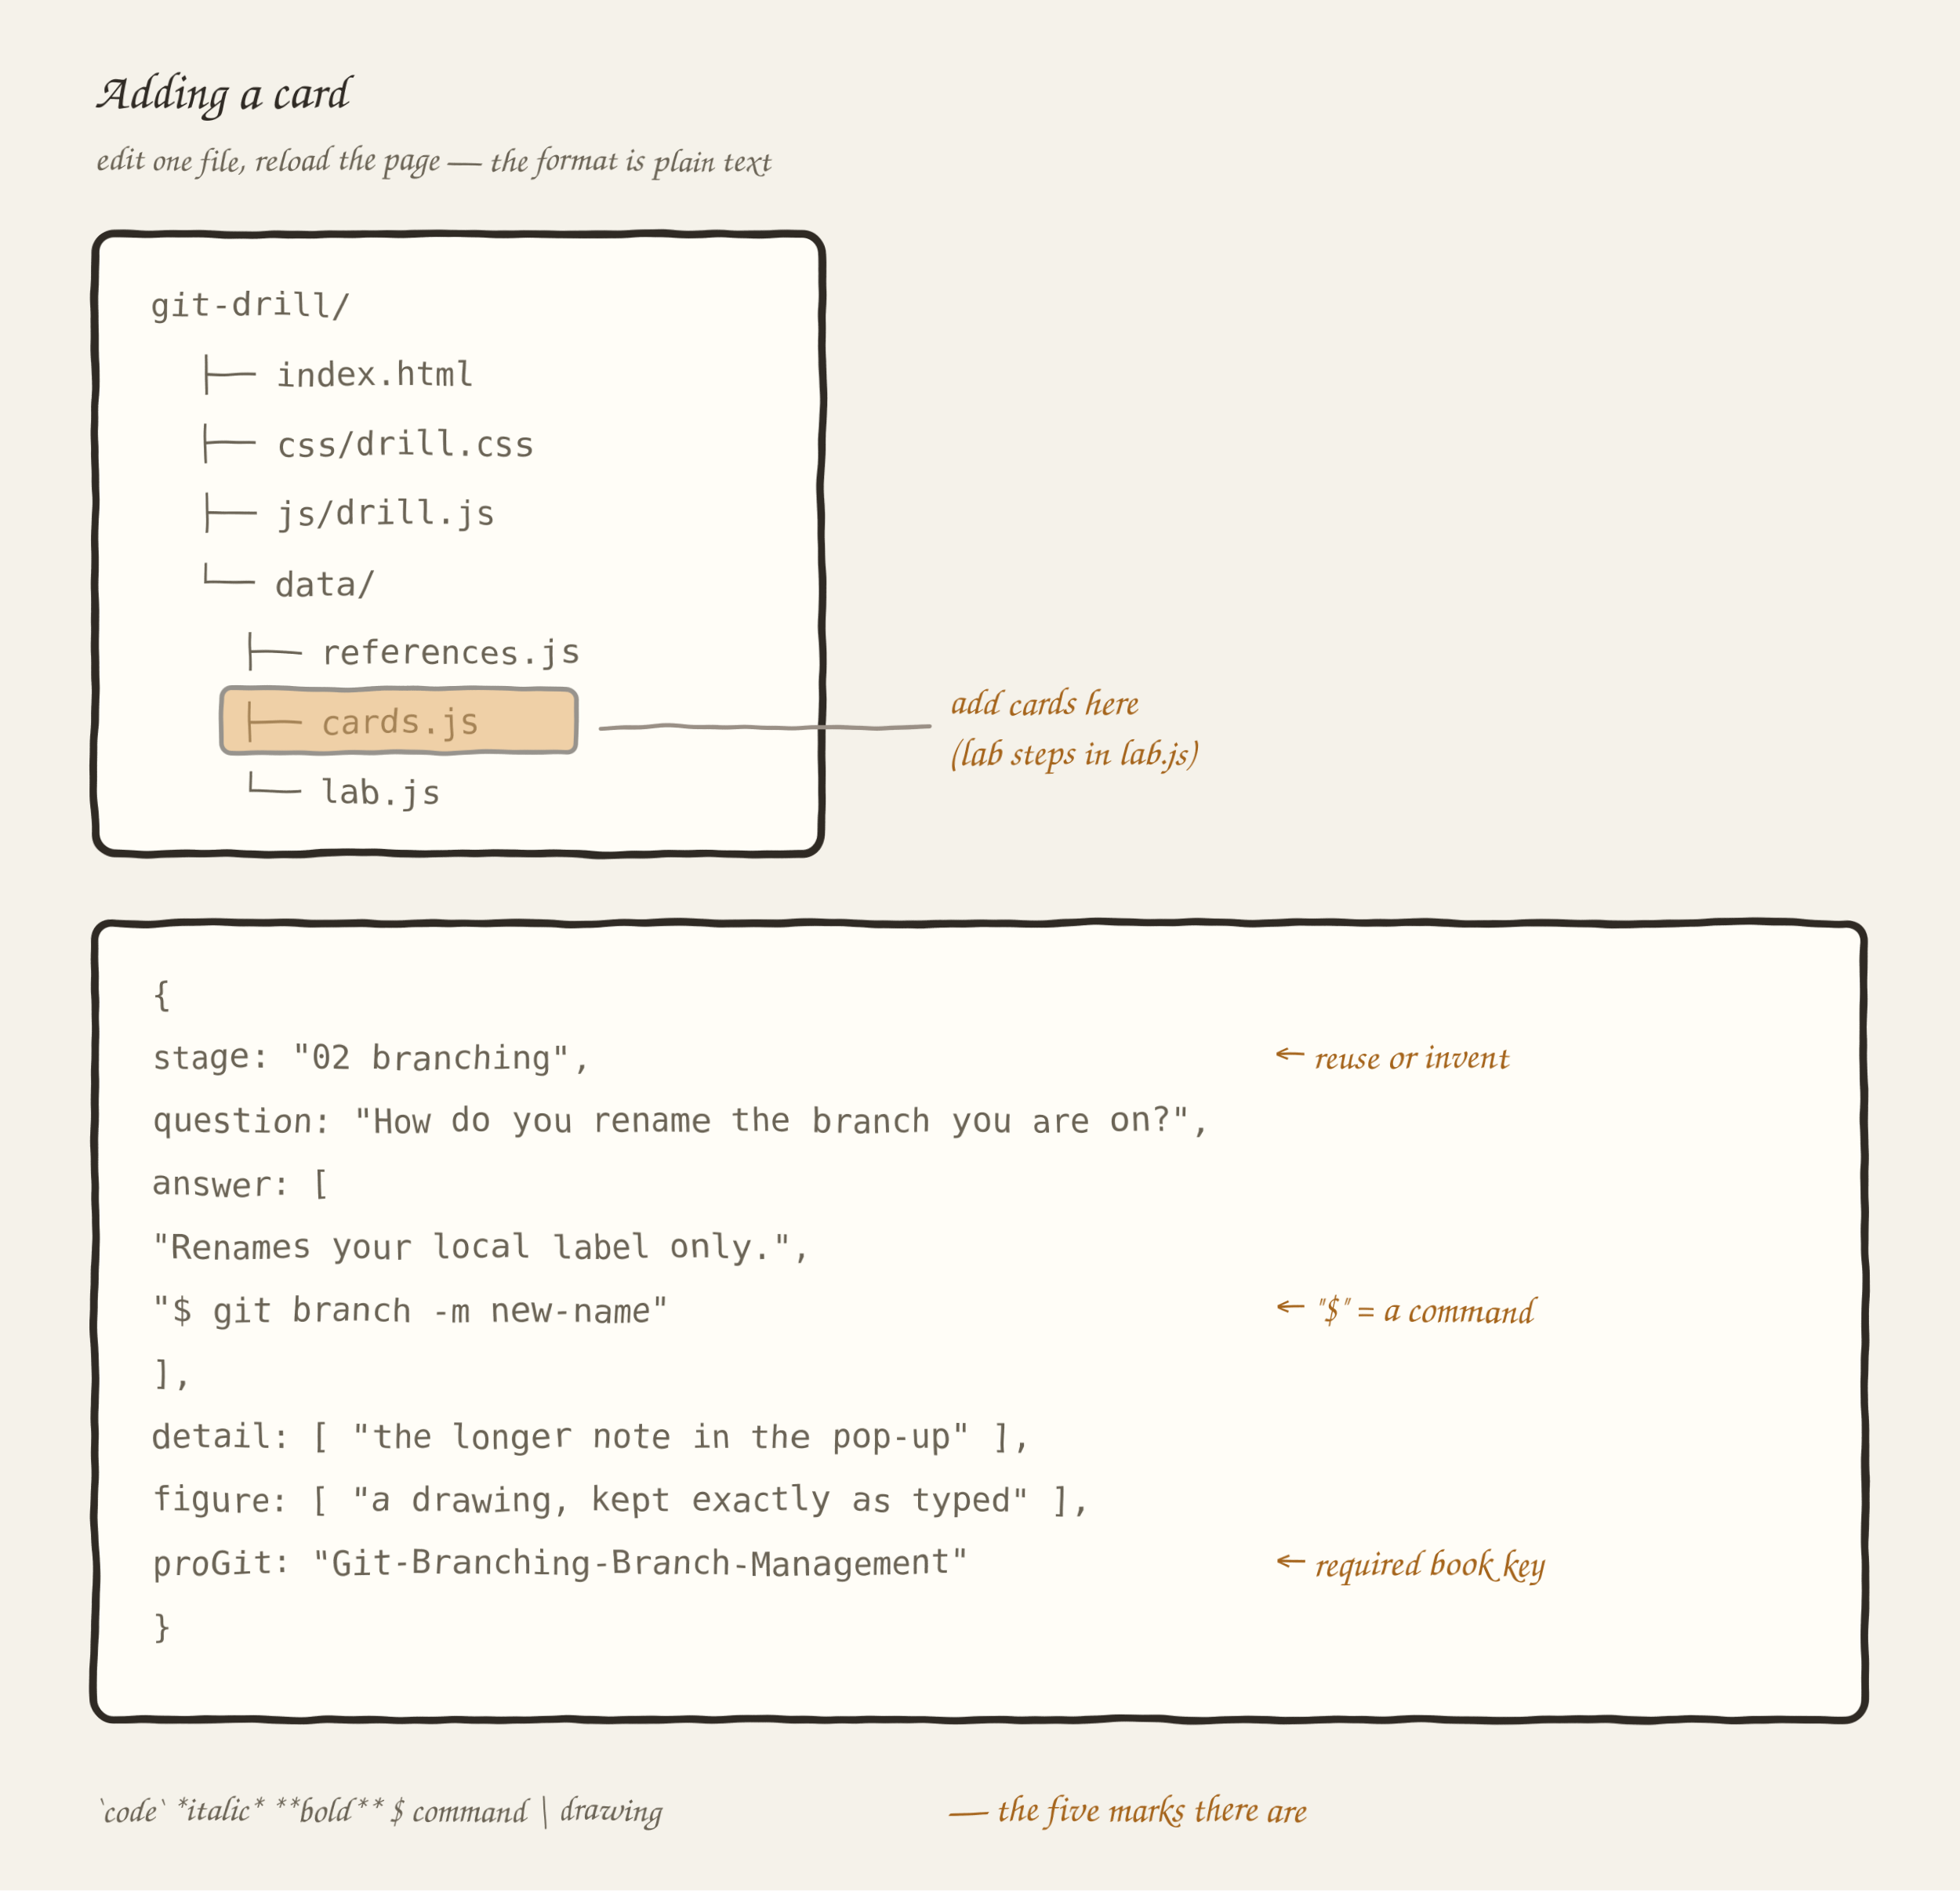
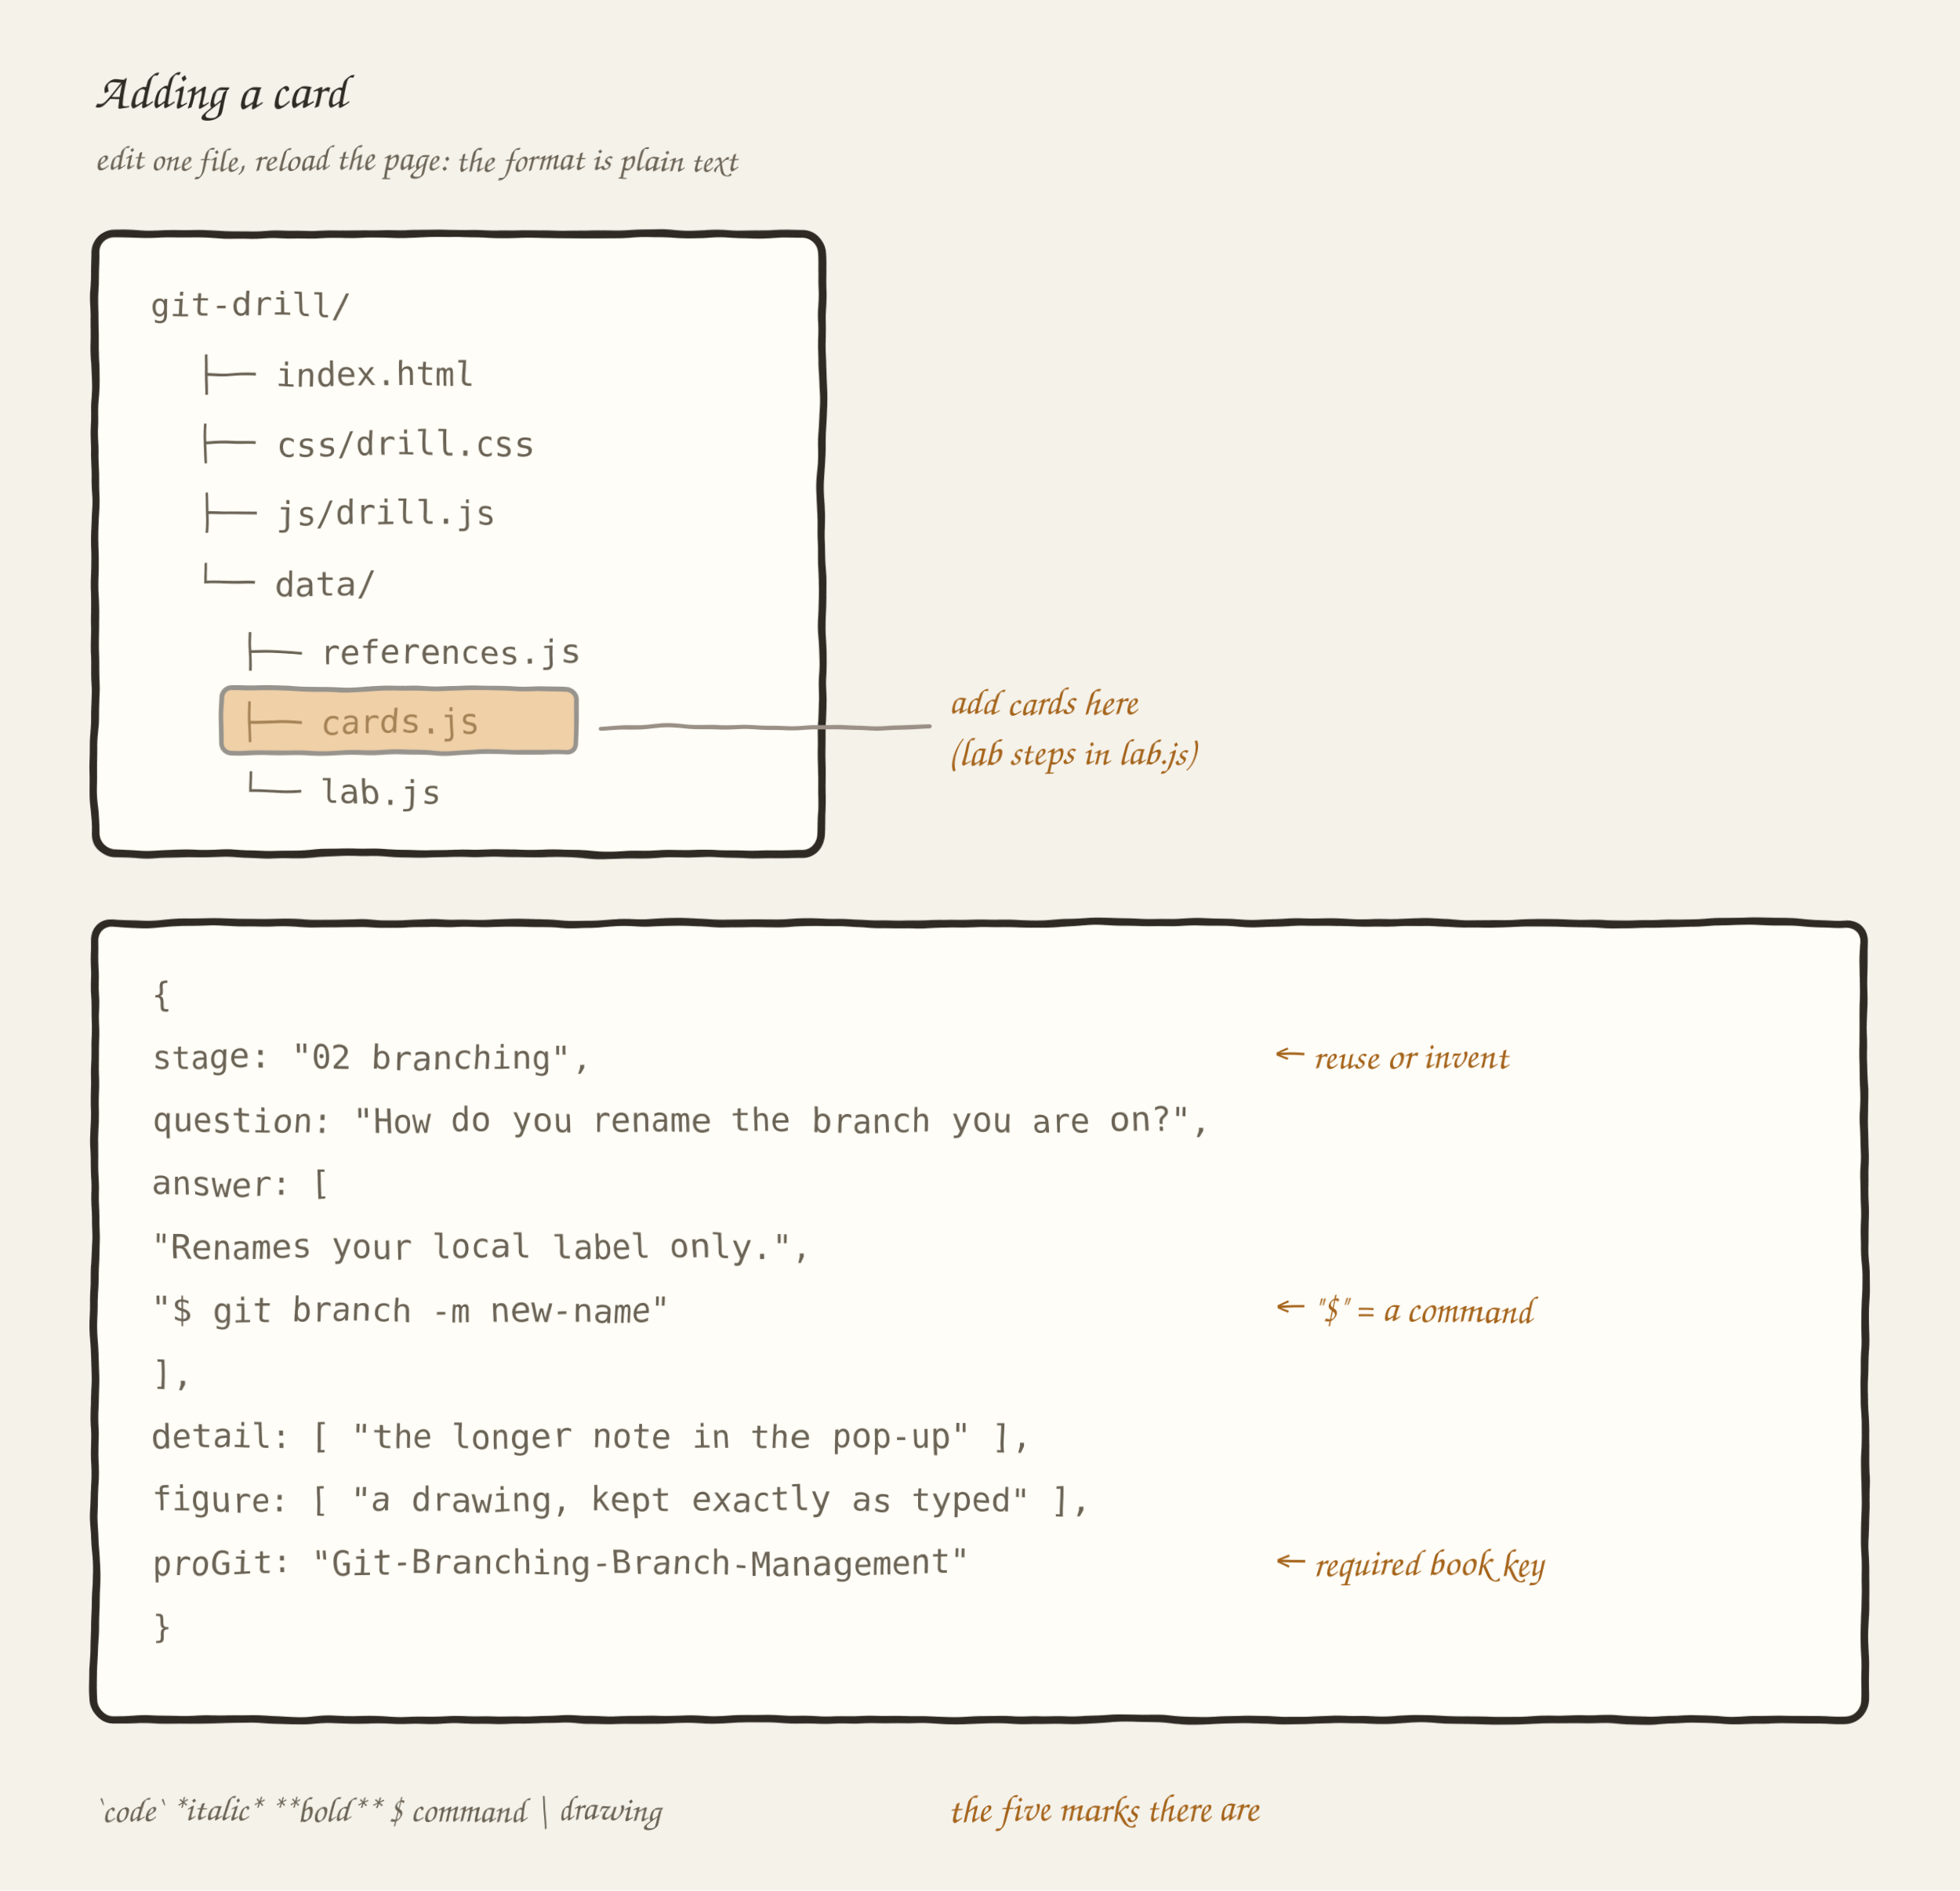
<svg xmlns="http://www.w3.org/2000/svg" viewBox="0 0 620 598" width="620" height="598" role="img" aria-label="Sketch of the file layout and card format">
  <defs>
    <filter id="rough" x="-5%" y="-5%" width="110%" height="110%">
      <feTurbulence type="fractalNoise" baseFrequency="0.035" numOctaves="3" seed="13" result="n" />
      <feDisplacementMap in="SourceGraphic" in2="n" scale="2.2" xChannelSelector="R" yChannelSelector="G" />
    </filter>
  </defs>
  <style>
    .ink   { fill:none; stroke:#2f2a24; stroke-width:2; stroke-linecap:round; stroke-linejoin:round; }
    .thin  { fill:none; stroke:#2f2a24; stroke-width:1.3; stroke-linecap:round; }
    .fade  { fill:none; stroke:#9a9086; stroke-width:1.3; stroke-linecap:round; }
    .fill  { fill:#f0ebe0; stroke:#2f2a24; stroke-width:2; }
    .amber { fill:#e0a458; stroke:#2f2a24; stroke-width:1.5; }
    .green { fill:#7fb069; stroke:#2f2a24; stroke-width:1.5; }
    .rust  { fill:#c0674f; stroke:#2f2a24; stroke-width:1.5; }
    .paper { fill:#fffdf7; stroke:#2f2a24; stroke-width:2.4; }
    text   { font-family:'Comic Sans MS','Bradley Hand','Segoe Print','Chalkboard SE',cursive; fill:#2f2a24; }
    .t     { font-size:13px; }
    .s     { font-size:11px; fill:#6a6355; }
    .lbl   { font-size:12px; fill:#a5641b; }
    .mono  { font-family:ui-monospace,Menlo,Consolas,monospace; font-size:10.5px; fill:#6a6355; }
    .head  { font-size:16px; }
  </style>
  <rect width="620" height="598" fill="#f5f2ea" />
  <g filter="url(#rough)">
    <text class="head" x="30" y="34">Adding a card</text>
-     <text class="s" x="30" y="54">edit one file, reload the page — the format is plain text</text>
+     <text class="s" x="30" y="54">edit one file, reload the page: the format is plain text</text>
    <rect class="paper" x="30" y="74" width="230" height="196" rx="6" />
    <text class="mono" x="48" y="100">git-drill/</text>
    <text class="mono" x="62" y="122">├── index.html</text>
    <text class="mono" x="62" y="144">├── css/drill.css</text>
    <text class="mono" x="62" y="166">├── js/drill.js</text>
    <text class="mono" x="62" y="188">└── data/</text>
    <text class="mono" x="76" y="210">├── references.js</text>
    <text class="mono" x="76" y="232">├── cards.js</text>
    <text class="mono" x="76" y="254">└── lab.js</text>
    <rect class="amber" x="70" y="218" width="112" height="20" rx="3" opacity="0.5" />
    <path class="fade" d="M294 230 C 264 230, 240 230, 190 230" />
    <text class="lbl" x="300" y="226">add cards here</text>
    <text class="lbl" x="300" y="242">(lab steps in lab.js)</text>
    <rect class="paper" x="30" y="292" width="560" height="252" rx="6" />
    <text class="mono" x="48" y="318">{</text>
    <text class="mono" x="48" y="338">  stage:    "02 branching",</text>
    <text class="mono" x="48" y="358">  question: "How do you rename the branch you are on?",</text>
    <text class="mono" x="48" y="378">  answer: [</text>
    <text class="mono" x="48" y="398">    "Renames your local label only.",</text>
    <text class="mono" x="48" y="418">    "$ git branch -m new-name"</text>
    <text class="mono" x="48" y="438">  ],</text>
    <text class="mono" x="48" y="458">  detail: [ "the longer note in the pop-up" ],</text>
    <text class="mono" x="48" y="478">  figure: [ "a drawing, kept exactly as typed" ],</text>
    <text class="mono" x="48" y="498">  proGit:   "Git-Branching-Branch-Management"</text>
    <text class="mono" x="48" y="518">}</text>
    <text class="lbl" x="404" y="338">← reuse or invent</text>
    <text class="lbl" x="404" y="418">← "$" = a command</text>
    <text class="lbl" x="404" y="498">← required book key</text>
    <text class="s" x="30" y="576">`code`  *italic*  **bold**  $ command  | drawing</text>
-     <text class="lbl" x="300" y="576">— the five marks there are</text>
+     <text class="lbl" x="300" y="576">the five marks there are</text>
  </g>
</svg>
